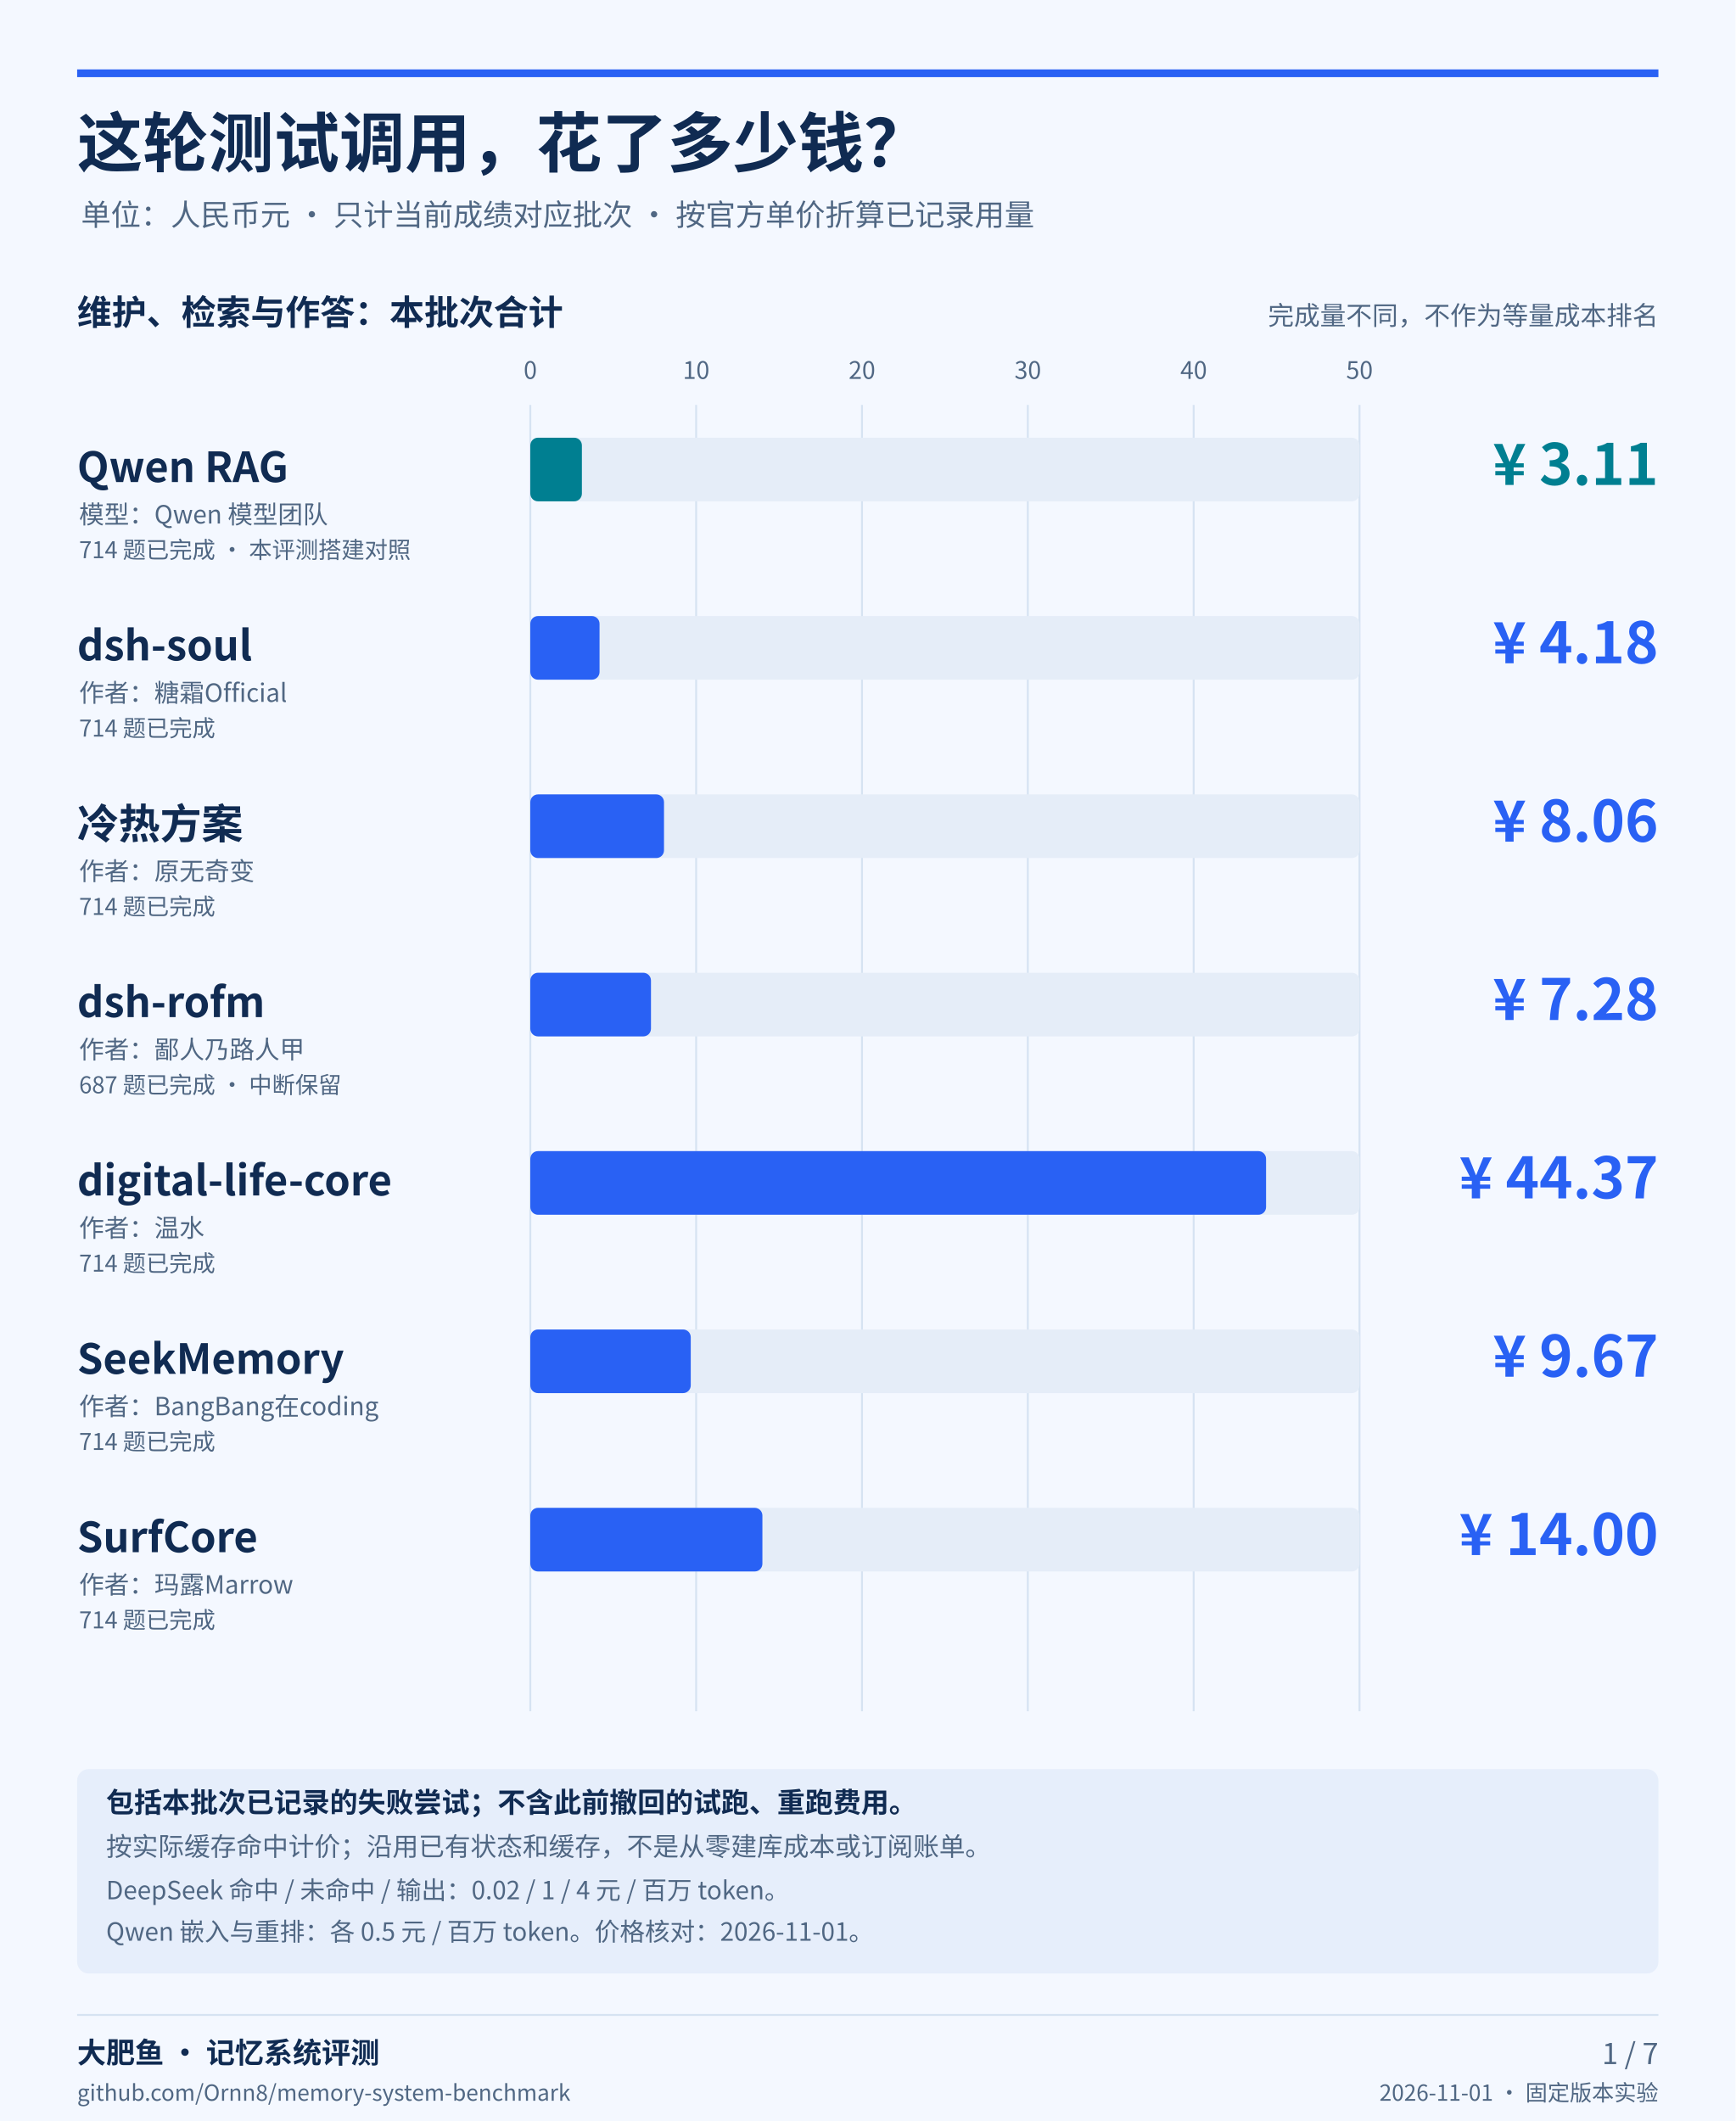
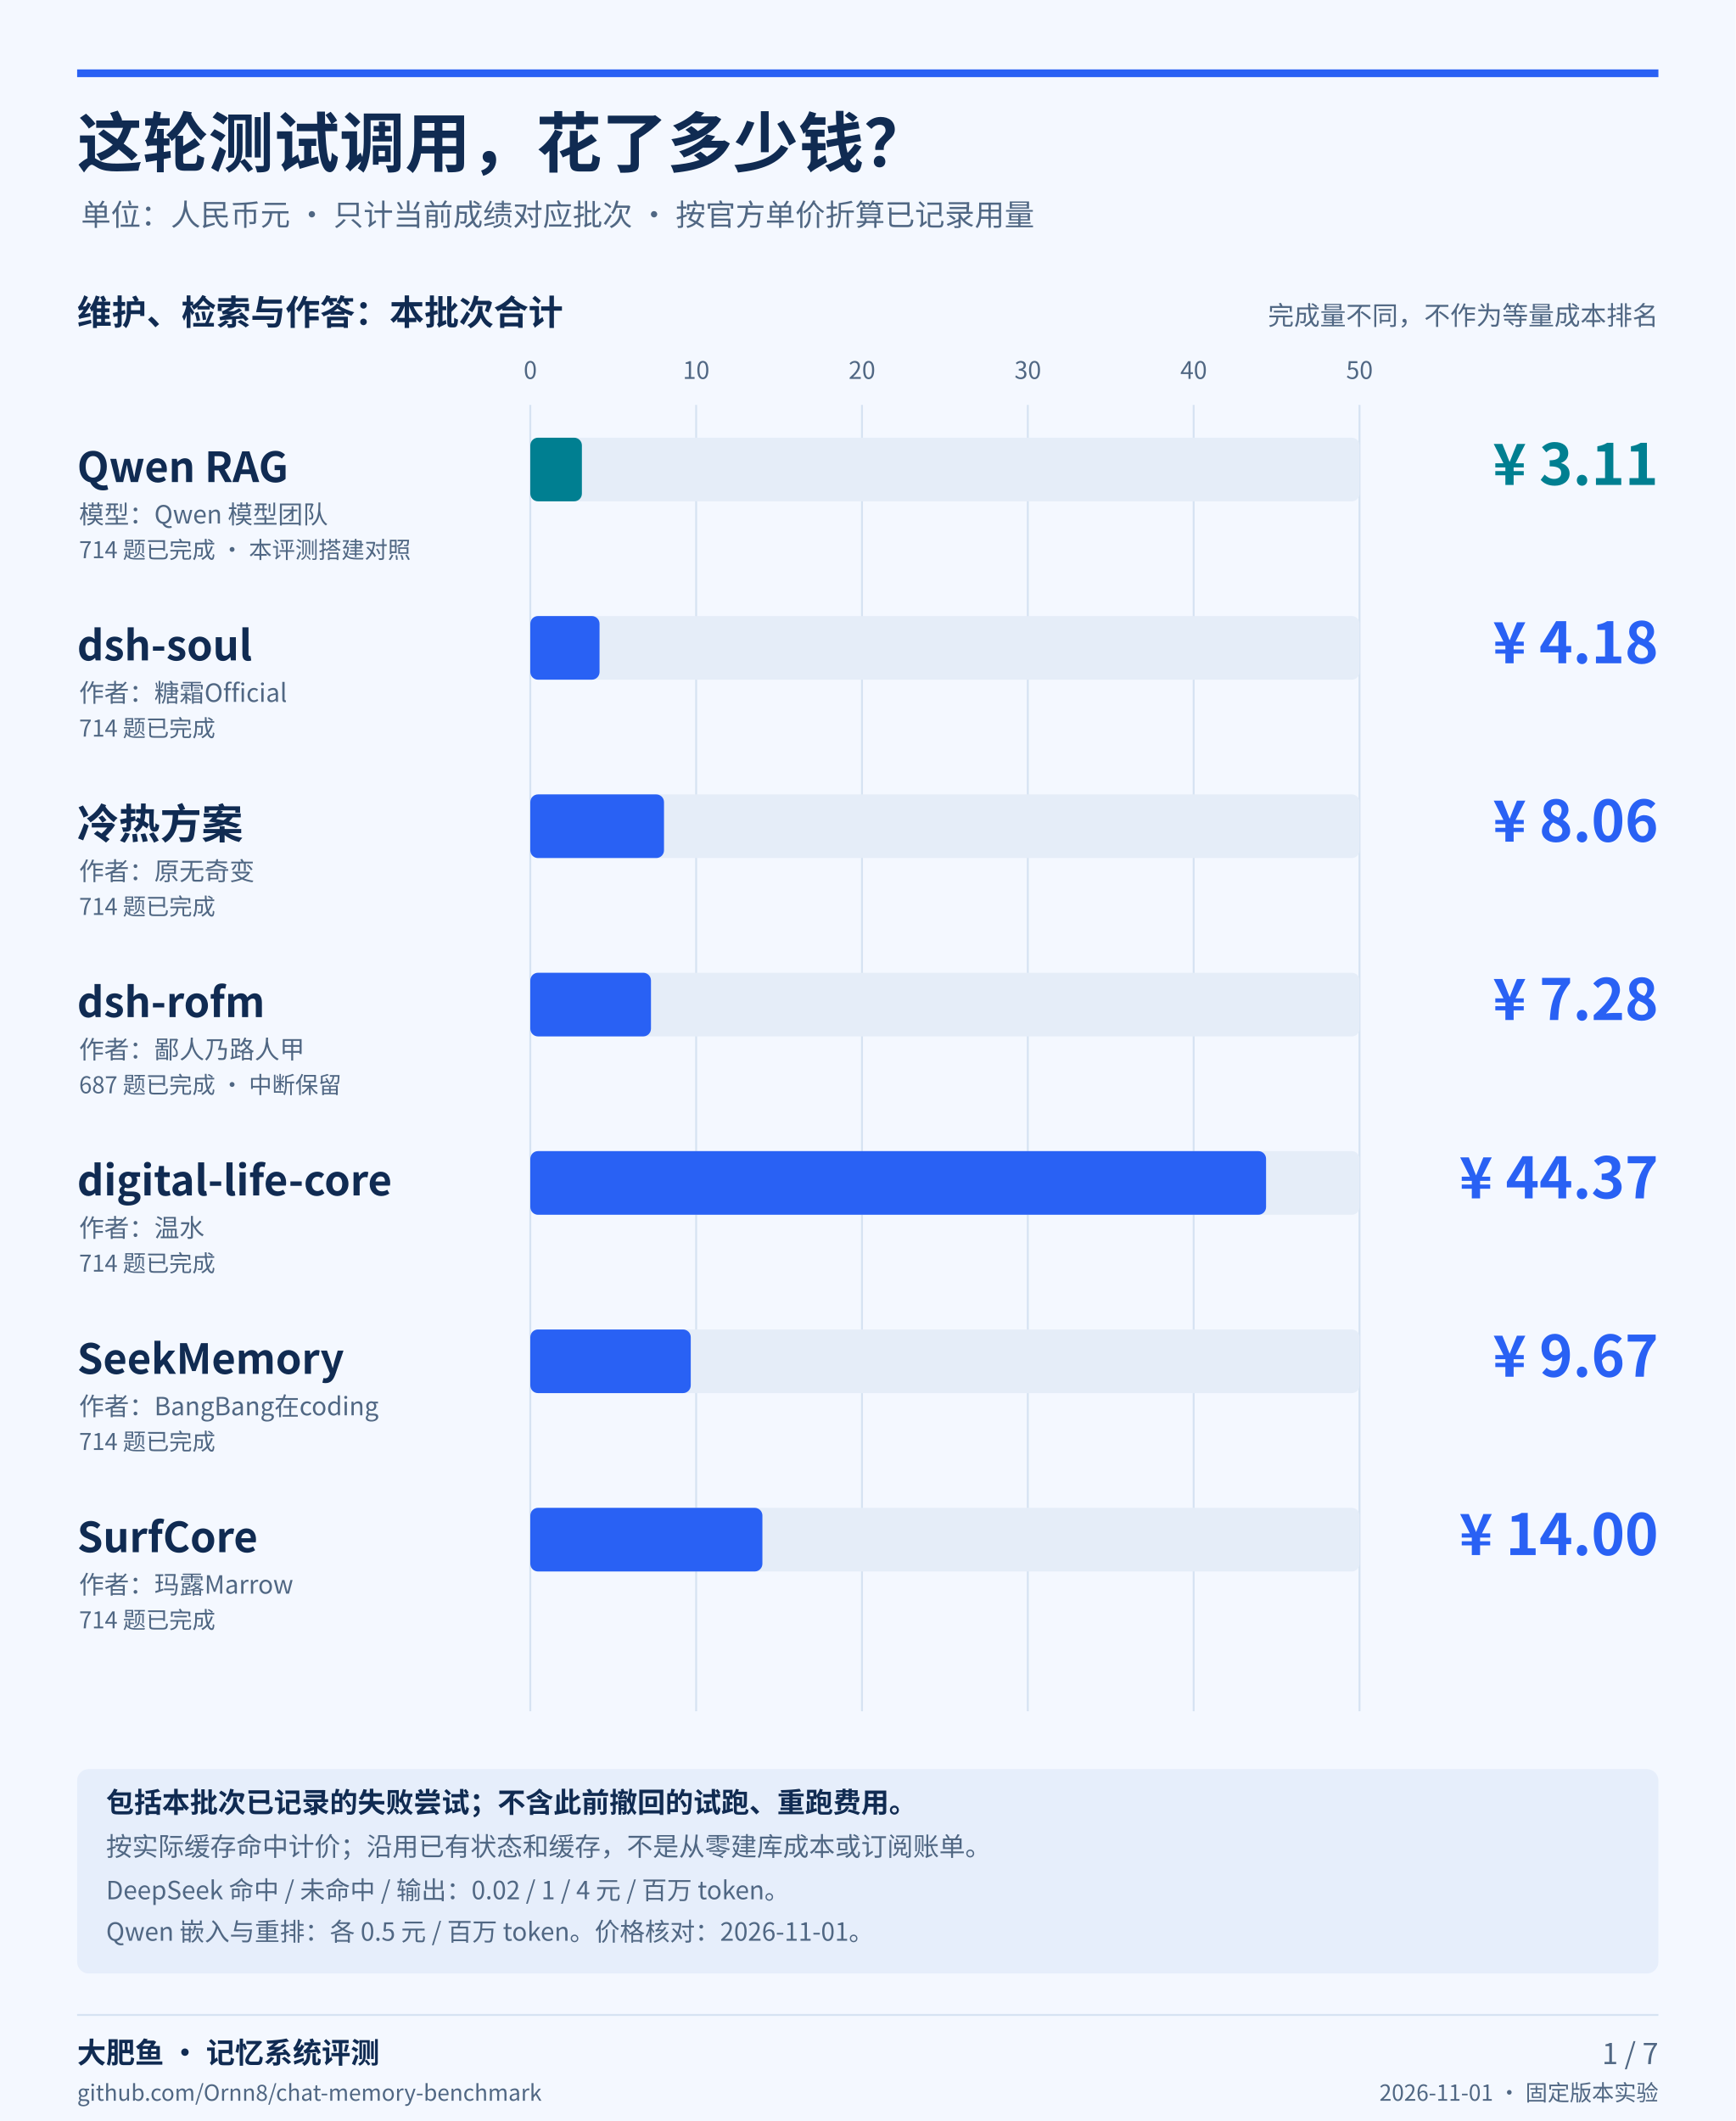
<svg xmlns="http://www.w3.org/2000/svg" width="1800" height="2200" viewBox="0 0 1800 2200">
  <style>text{font-family:"Microsoft YaHei","Noto Sans CJK SC",sans-serif;font-variant-numeric:tabular-nums}</style>
  <rect x="0" y="0" width="1800" height="2200" rx="0" fill="#f4f8ff" />
  <rect x="80" y="72" width="1640" height="8" rx="0" fill="#2961f4" />
  <text x="80" y="173" font-size="68" fill="#102b52" font-weight="700" text-anchor="start">这轮测试调用，花了多少钱？</text>
  <text x="84" y="234" font-size="31" fill="#506783" font-weight="400" text-anchor="start">单位：人民币元 · 只计当前成绩对应批次 · 按官方单价折算已记录用量</text>
  <line x1="80" y1="2090" x2="1720" y2="2090" stroke="#d6e3f2" stroke-width="2" />
  <text x="80" y="2140" font-size="30" fill="#102b52" font-weight="700" text-anchor="start">大肥鱼 · 记忆系统评测</text>
-   <text x="80" y="2179" font-size="23" fill="#506783" font-weight="400" text-anchor="start">github.com/Ornn8/memory-system-benchmark</text>
+   <text x="80" y="2179" font-size="23" fill="#506783" font-weight="400" text-anchor="start">github.com/Ornn8/chat-memory-benchmark</text>
  <text x="1720" y="2141" font-size="30" fill="#506783" font-weight="400" text-anchor="end">1 / 7</text>
  <text x="1720" y="2179" font-size="23" fill="#506783" font-weight="400" text-anchor="end">2026-11-01 · 固定版本实验</text>
  <text x="80" y="337" font-size="36" fill="#102b52" font-weight="700" text-anchor="start">维护、检索与作答：本批次合计</text>
  <text x="1720" y="337" font-size="27" fill="#506783" font-weight="400" text-anchor="end">完成量不同，不作为等量成本排名</text>
  <line x1="550.0" y1="420" x2="550.0" y2="1775" stroke="#d6e3f2" stroke-width="2" />
  <text x="550.0" y="393" font-size="25" fill="#506783" font-weight="400" text-anchor="middle">0</text>
  <line x1="722.0" y1="420" x2="722.0" y2="1775" stroke="#d6e3f2" stroke-width="2" />
  <text x="722.0" y="393" font-size="25" fill="#506783" font-weight="400" text-anchor="middle">10</text>
  <line x1="894.0" y1="420" x2="894.0" y2="1775" stroke="#d6e3f2" stroke-width="2" />
  <text x="894.0" y="393" font-size="25" fill="#506783" font-weight="400" text-anchor="middle">20</text>
  <line x1="1066.0" y1="420" x2="1066.0" y2="1775" stroke="#d6e3f2" stroke-width="2" />
  <text x="1066.0" y="393" font-size="25" fill="#506783" font-weight="400" text-anchor="middle">30</text>
  <line x1="1238.0" y1="420" x2="1238.0" y2="1775" stroke="#d6e3f2" stroke-width="2" />
  <text x="1238.0" y="393" font-size="25" fill="#506783" font-weight="400" text-anchor="middle">40</text>
  <line x1="1410.0" y1="420" x2="1410.0" y2="1775" stroke="#d6e3f2" stroke-width="2" />
  <text x="1410.0" y="393" font-size="25" fill="#506783" font-weight="400" text-anchor="middle">50</text>
  <text x="80" y="500" font-size="43" fill="#102b52" font-weight="700" text-anchor="start">Qwen RAG</text>
  <text x="82" y="543" font-size="26" fill="#506783" font-weight="400" text-anchor="start">模型：Qwen 模型团队</text>
  <text x="82" y="579" font-size="24" fill="#506783" font-weight="400" text-anchor="start">714 题已完成 · 本评测搭建对照</text>
  <rect x="550" y="454" width="860" height="66" rx="8" fill="#e5edf8" />
  <rect x="550" y="454" width="53.508" height="66" rx="8" fill="#007f91" />
  <text x="1720" y="503" font-size="59" fill="#007f91" font-weight="700" text-anchor="end">¥ 3.11</text>
  <text x="80" y="685" font-size="43" fill="#102b52" font-weight="700" text-anchor="start">dsh-soul</text>
  <text x="82" y="728" font-size="26" fill="#506783" font-weight="400" text-anchor="start">作者：糖霜Official</text>
  <text x="82" y="764" font-size="24" fill="#506783" font-weight="400" text-anchor="start">714 题已完成</text>
  <rect x="550" y="639" width="860" height="66" rx="8" fill="#e5edf8" />
  <rect x="550" y="639" width="71.814" height="66" rx="8" fill="#2961f4" />
  <text x="1720" y="688" font-size="59" fill="#2961f4" font-weight="700" text-anchor="end">¥ 4.18</text>
  <text x="80" y="870" font-size="43" fill="#102b52" font-weight="700" text-anchor="start">冷热方案</text>
  <text x="82" y="913" font-size="26" fill="#506783" font-weight="400" text-anchor="start">作者：原无奇变</text>
  <text x="82" y="949" font-size="24" fill="#506783" font-weight="400" text-anchor="start">714 题已完成</text>
  <rect x="550" y="824" width="860" height="66" rx="8" fill="#e5edf8" />
  <rect x="550" y="824" width="138.67" height="66" rx="8" fill="#2961f4" />
  <text x="1720" y="873" font-size="59" fill="#2961f4" font-weight="700" text-anchor="end">¥ 8.06</text>
  <text x="80" y="1055" font-size="43" fill="#102b52" font-weight="700" text-anchor="start">dsh-rofm</text>
  <text x="82" y="1098" font-size="26" fill="#506783" font-weight="400" text-anchor="start">作者：鄙人乃路人甲</text>
  <text x="82" y="1134" font-size="24" fill="#506783" font-weight="400" text-anchor="start">687 题已完成 · 中断保留</text>
  <rect x="550" y="1009" width="860" height="66" rx="8" fill="#e5edf8" />
  <rect x="550" y="1009" width="125.151" height="66" rx="8" fill="#2961f4" />
  <text x="1720" y="1058" font-size="59" fill="#2961f4" font-weight="700" text-anchor="end">¥ 7.28</text>
  <text x="80" y="1240" font-size="43" fill="#102b52" font-weight="700" text-anchor="start">digital-life-core</text>
  <text x="82" y="1283" font-size="26" fill="#506783" font-weight="400" text-anchor="start">作者：温水</text>
  <text x="82" y="1319" font-size="24" fill="#506783" font-weight="400" text-anchor="start">714 题已完成</text>
  <rect x="550" y="1194" width="860" height="66" rx="8" fill="#e5edf8" />
  <rect x="550" y="1194" width="763.095" height="66" rx="8" fill="#2961f4" />
  <text x="1720" y="1243" font-size="59" fill="#2961f4" font-weight="700" text-anchor="end">¥ 44.37</text>
  <text x="80" y="1425" font-size="43" fill="#102b52" font-weight="700" text-anchor="start">SeekMemory</text>
  <text x="82" y="1468" font-size="26" fill="#506783" font-weight="400" text-anchor="start">作者：BangBang在coding</text>
  <text x="82" y="1504" font-size="24" fill="#506783" font-weight="400" text-anchor="start">714 题已完成</text>
  <rect x="550" y="1379" width="860" height="66" rx="8" fill="#e5edf8" />
  <rect x="550" y="1379" width="166.409" height="66" rx="8" fill="#2961f4" />
  <text x="1720" y="1428" font-size="59" fill="#2961f4" font-weight="700" text-anchor="end">¥ 9.67</text>
  <text x="80" y="1610" font-size="43" fill="#102b52" font-weight="700" text-anchor="start">SurfCore</text>
  <text x="82" y="1653" font-size="26" fill="#506783" font-weight="400" text-anchor="start">作者：玛露Marrow</text>
  <text x="82" y="1689" font-size="24" fill="#506783" font-weight="400" text-anchor="start">714 题已完成</text>
  <rect x="550" y="1564" width="860" height="66" rx="8" fill="#e5edf8" />
  <rect x="550" y="1564" width="240.718" height="66" rx="8" fill="#2961f4" />
  <text x="1720" y="1613" font-size="59" fill="#2961f4" font-weight="700" text-anchor="end">¥ 14.00</text>
  <rect x="80" y="1835" width="1640" height="212" rx="12" fill="#e6eefb" />
  <text x="110" y="1880" font-size="29" fill="#102b52" font-weight="700" text-anchor="start">包括本批次已记录的失败尝试；不含此前撤回的试跑、重跑费用。</text>
  <text x="110" y="1925" font-size="27" fill="#506783" font-weight="400" text-anchor="start">按实际缓存命中计价；沿用已有状态和缓存，不是从零建库成本或订阅账单。</text>
  <text x="110" y="1970" font-size="26" fill="#506783" font-weight="400" text-anchor="start">DeepSeek 命中 / 未命中 / 输出：0.02 / 1 / 4 元 / 百万 token。</text>
  <text x="110" y="2013" font-size="26" fill="#506783" font-weight="400" text-anchor="start">Qwen 嵌入与重排：各 0.5 元 / 百万 token。价格核对：2026-11-01。</text>
</svg>
